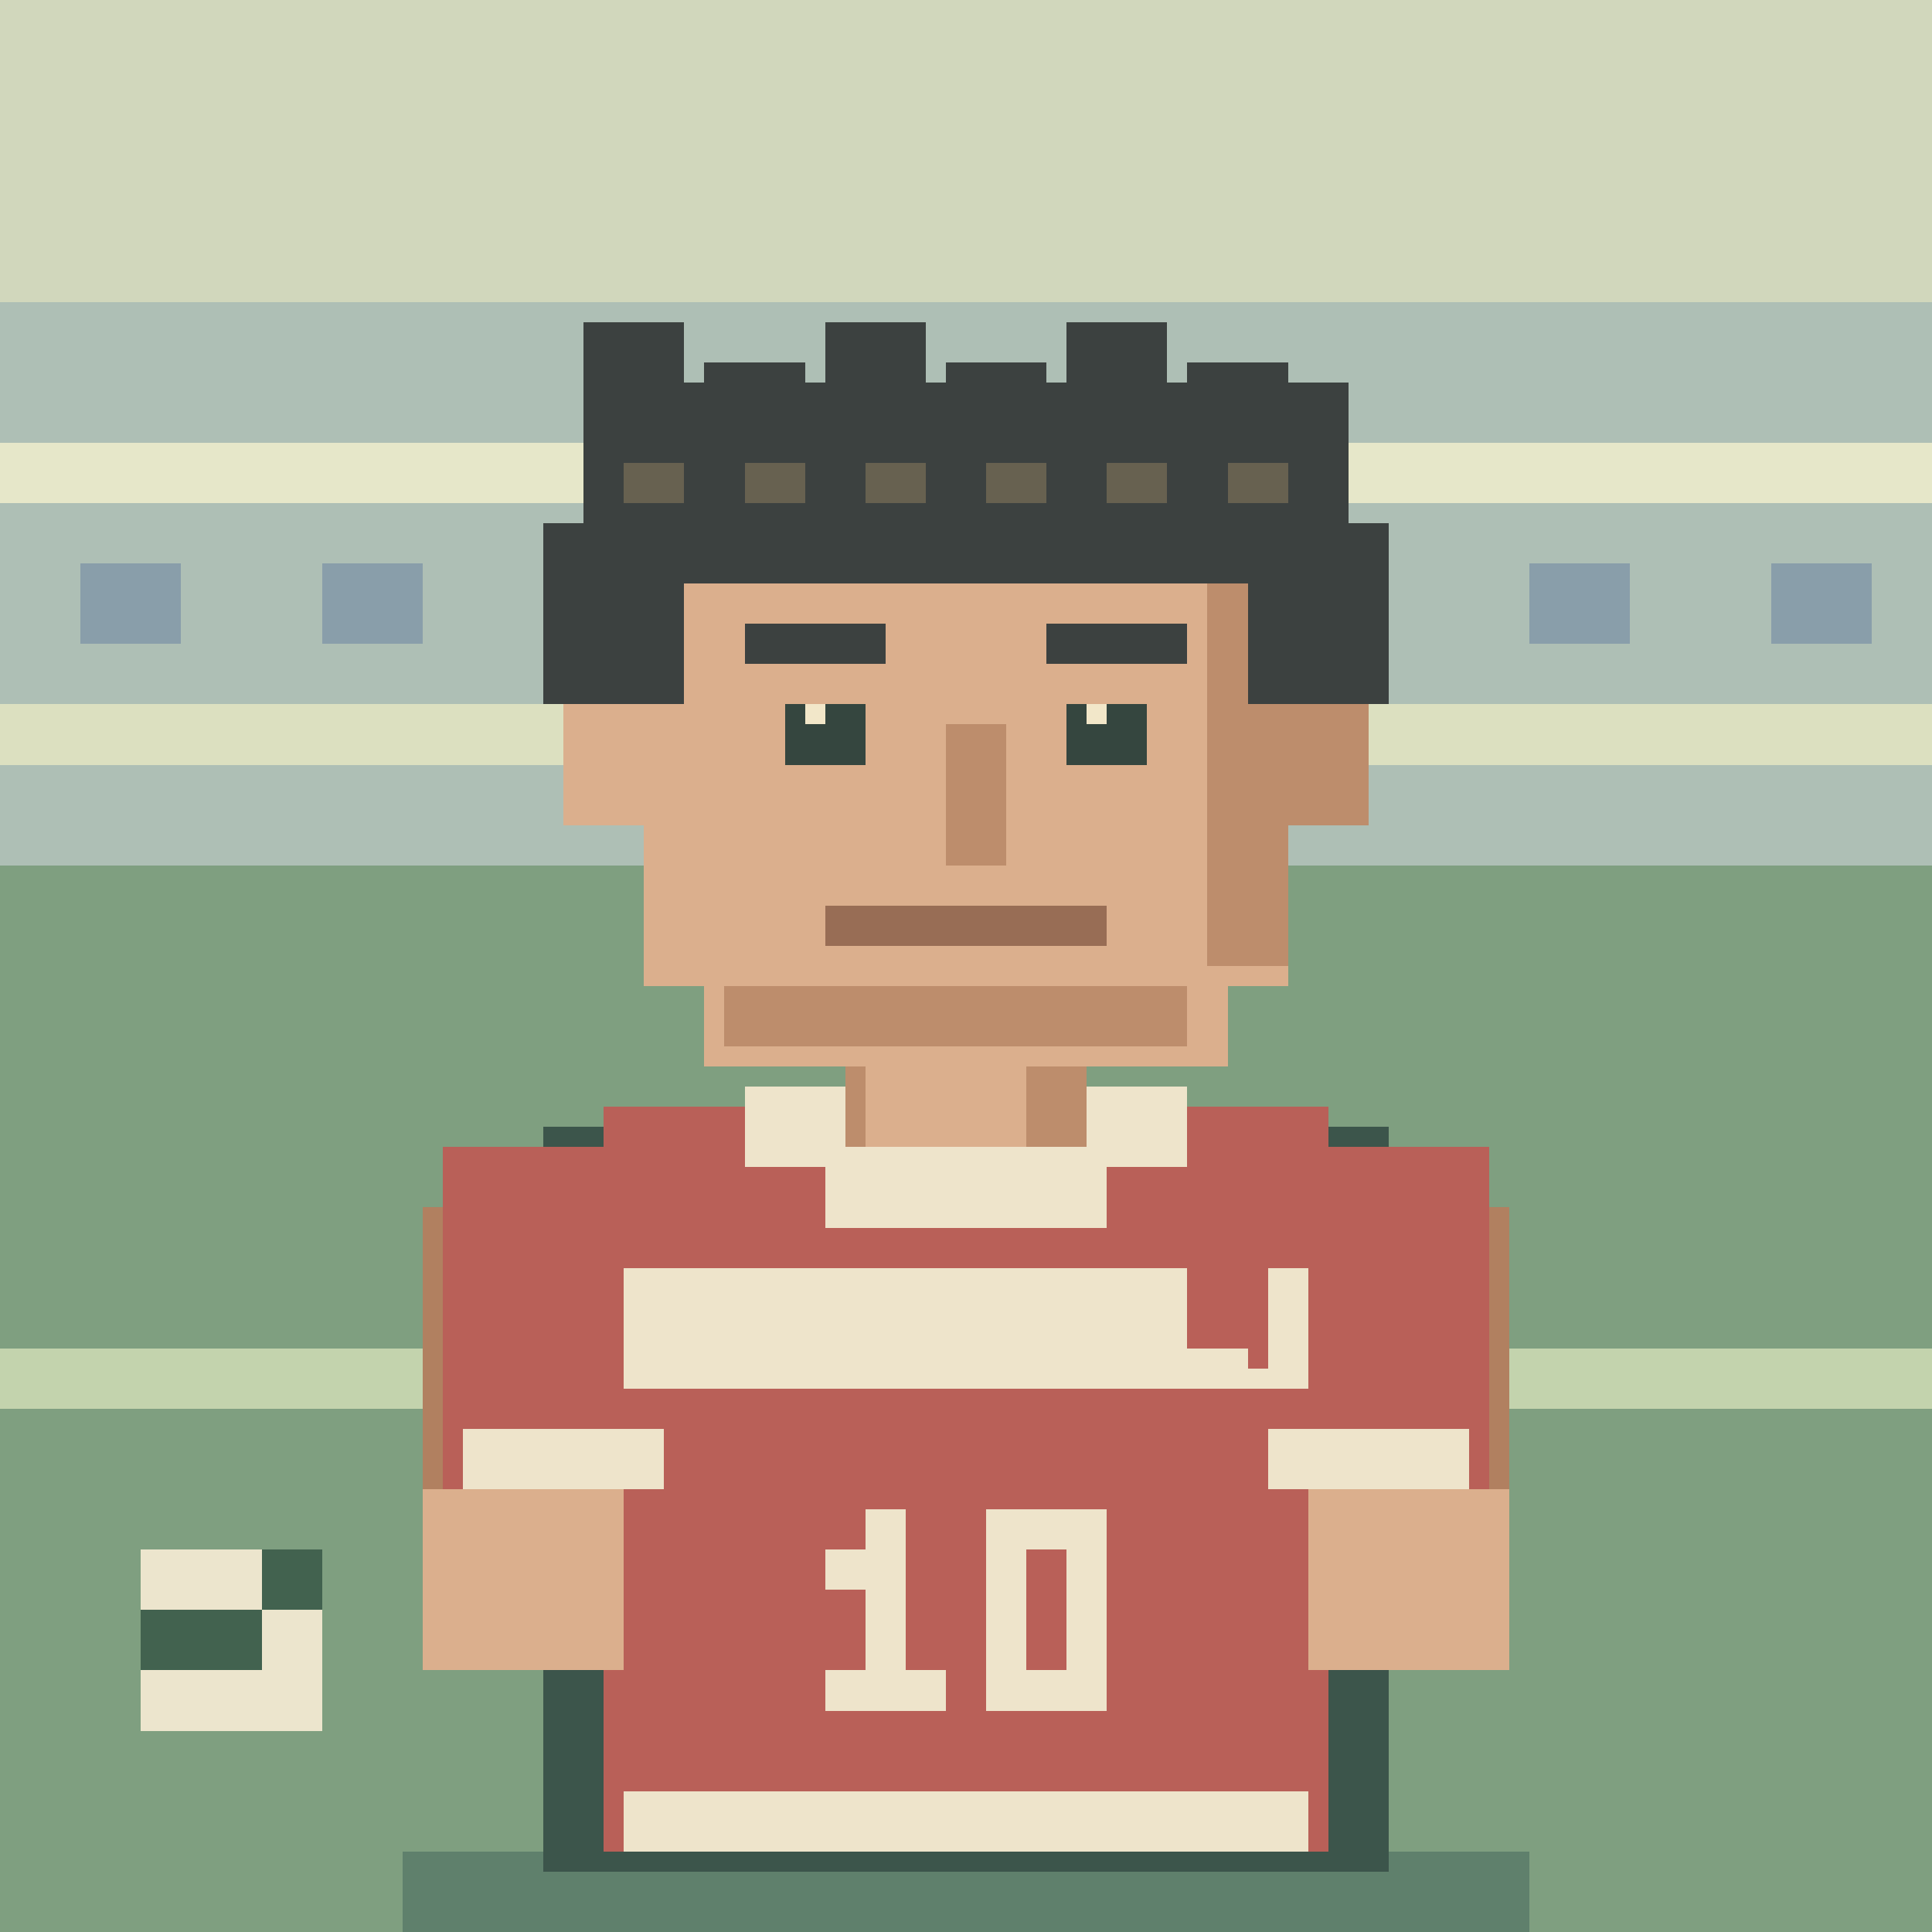
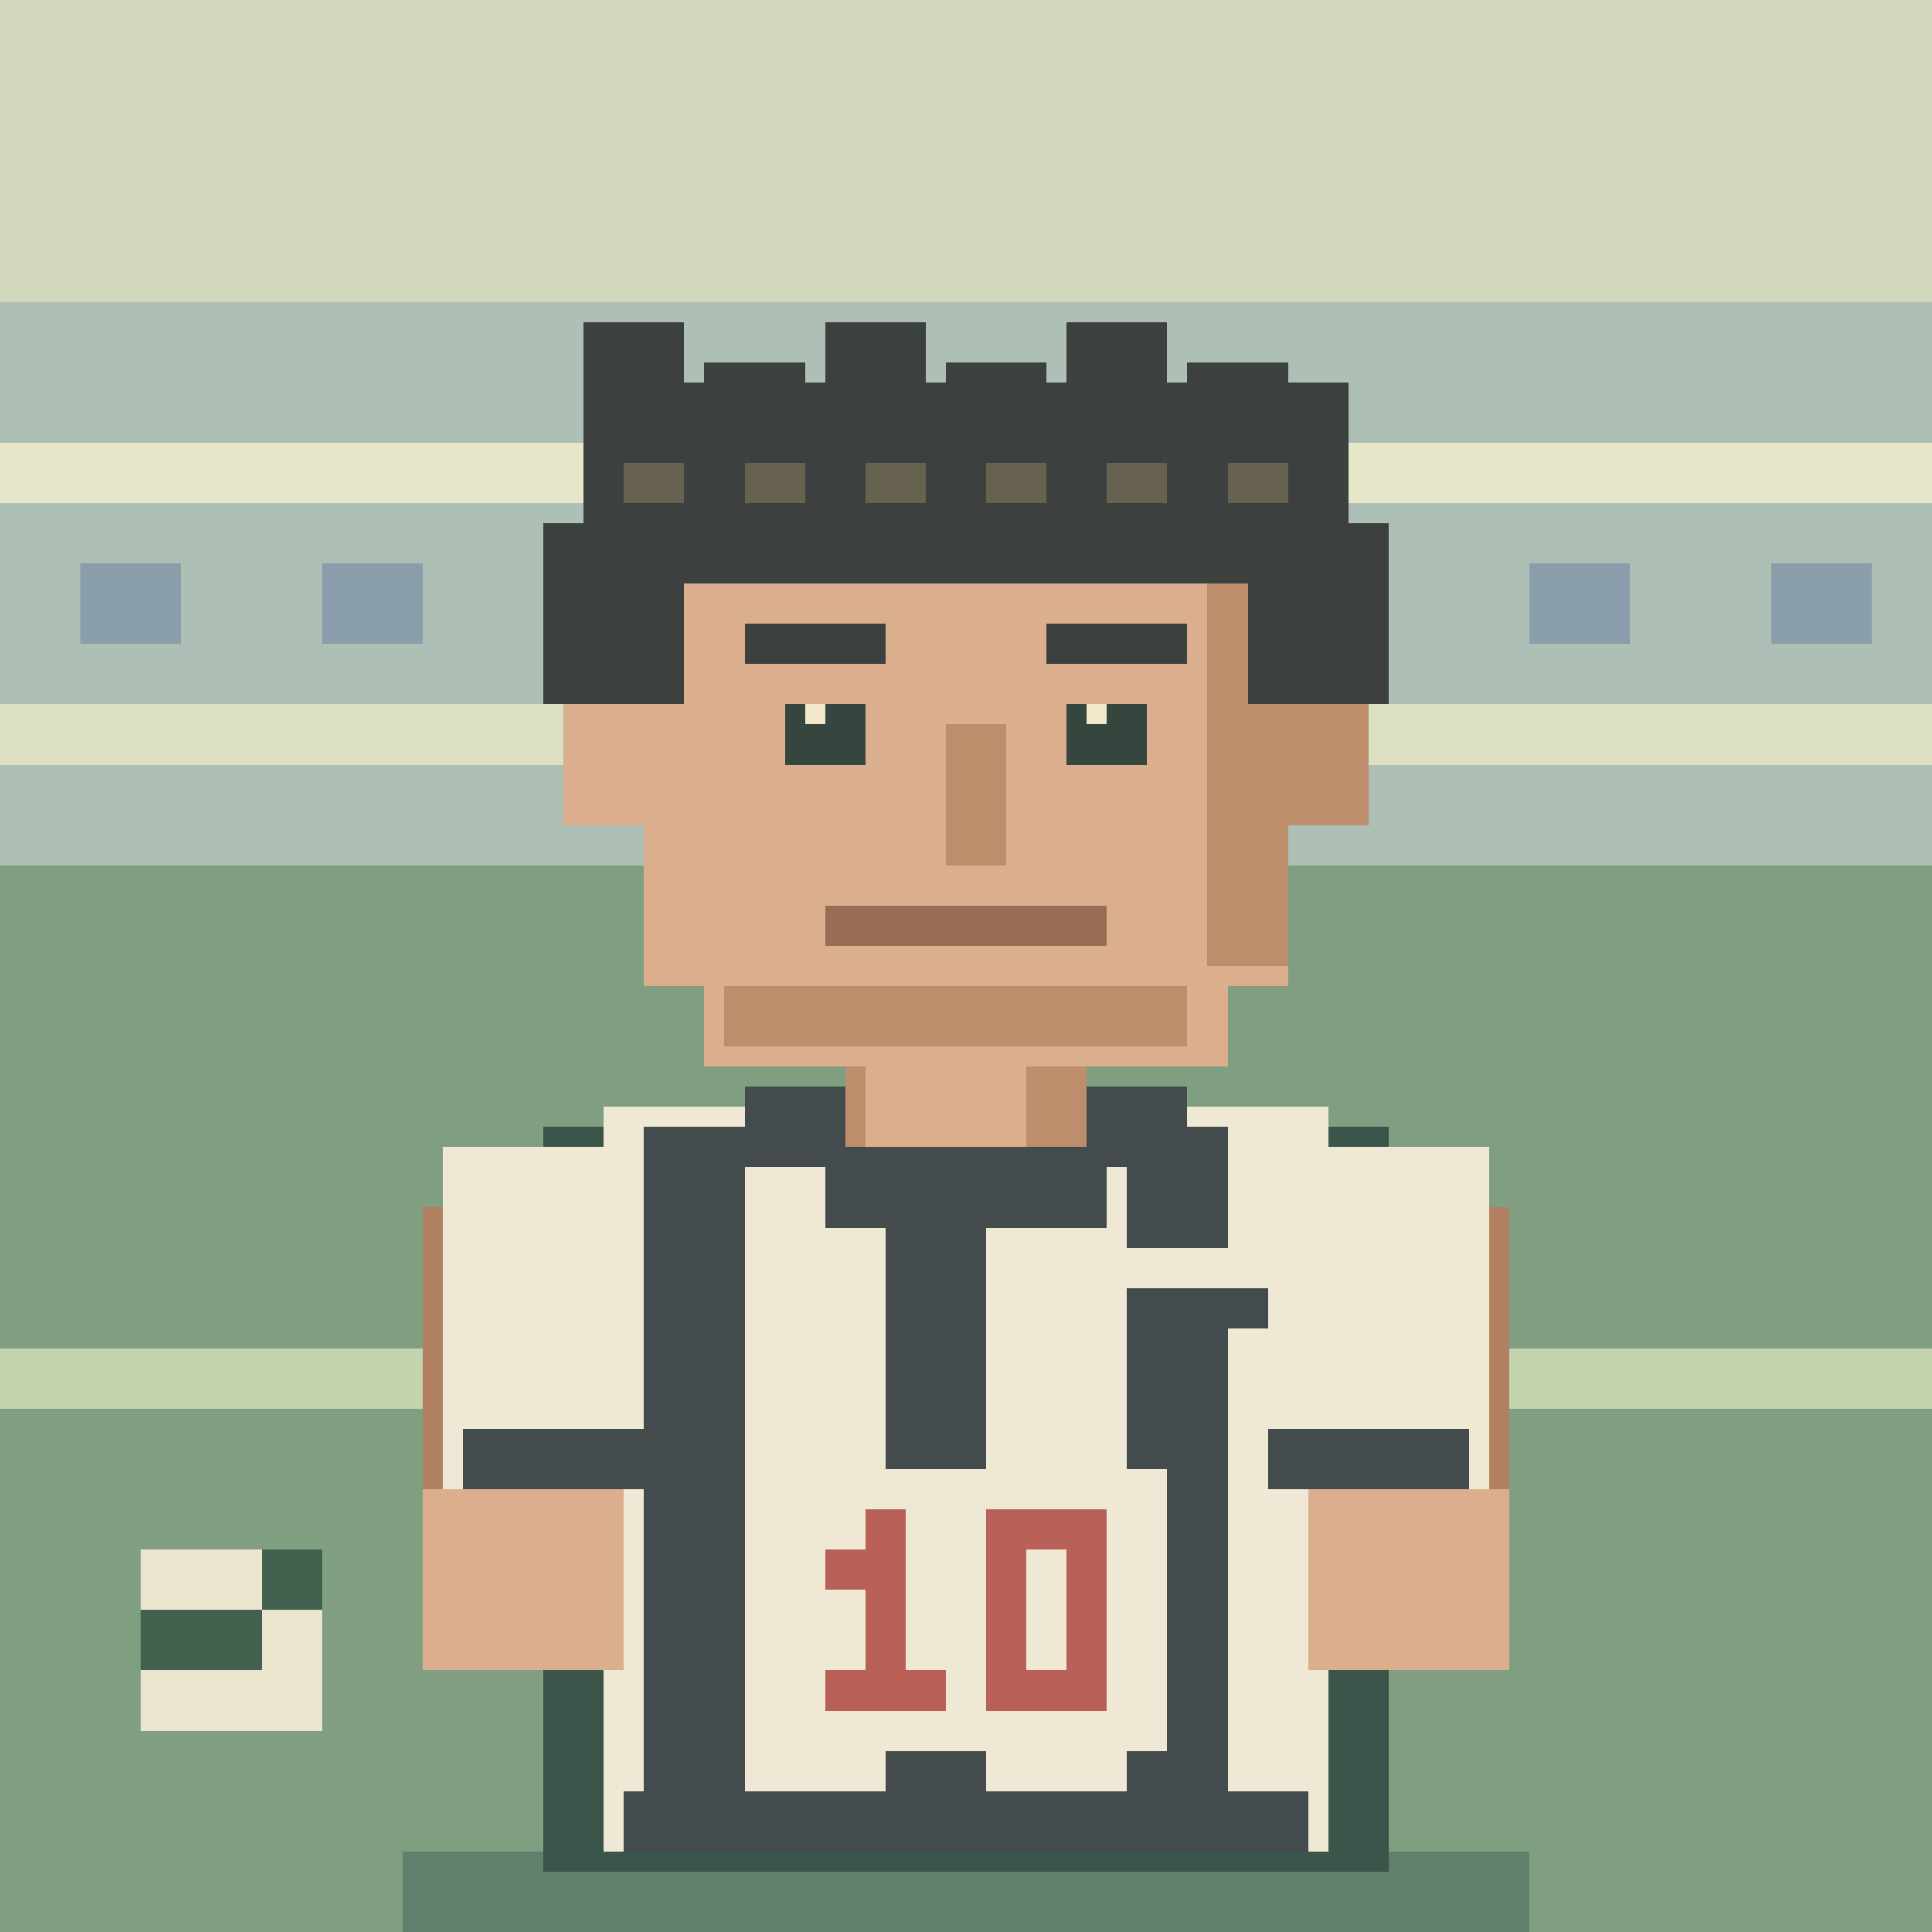
- <svg xmlns="http://www.w3.org/2000/svg" viewBox="0 0 96 96" width="96" height="96" role="img" aria-label="Sergen Yalçın — Türkiye milli formasıyla temsili piksel portre" shape-rendering="crispEdges">
+ <svg xmlns="http://www.w3.org/2000/svg" viewBox="0 0 96 96" width="96" height="96" role="img" aria-label="Sergen Yalçın — Beşiktaş tarihî kulüp renkleriyle temsili piksel portre" shape-rendering="crispEdges">
  <rect x="0" y="0" width="96" height="96" fill="#d1d7bc" />
  <rect x="0" y="15" width="96" height="28" fill="#aebfb5" />
  <rect x="0" y="22" width="96" height="3" fill="#e6e7c9" />
  <rect x="0" y="35" width="96" height="3" fill="#dce0c0" />
  <rect x="4" y="28" width="5" height="4" fill="#899eaa" />
  <rect x="16" y="28" width="5" height="4" fill="#899eaa" />
  <rect x="28" y="28" width="5" height="4" fill="#899eaa" />
  <rect x="40" y="28" width="5" height="4" fill="#899eaa" />
  <rect x="52" y="28" width="5" height="4" fill="#899eaa" />
  <rect x="64" y="28" width="5" height="4" fill="#899eaa" />
  <rect x="76" y="28" width="5" height="4" fill="#899eaa" />
  <rect x="88" y="28" width="5" height="4" fill="#899eaa" />
  <rect x="0" y="43" width="96" height="53" fill="#7f9f80" />
  <rect x="0" y="67" width="96" height="3" fill="#c3d3ad" />
  <rect x="46" y="43" width="4" height="53" fill="#c3d3ad" />
  <rect x="20" y="92" width="56" height="4" fill="#5f806c" />
  <rect x="27" y="56" width="42" height="37" fill="#3c554b" />
  <rect x="21" y="60" width="11" height="23" fill="#b18060" />
  <rect x="64" y="60" width="11" height="23" fill="#b18060" />
-   <rect x="22" y="57" width="13" height="17" fill="#b96058" />
-   <rect x="61" y="57" width="13" height="17" fill="#b96058" />
-   <rect x="30" y="55" width="36" height="37" fill="#b96058" />
-   <rect x="23" y="71" width="10" height="3" fill="#eee4cb" />
-   <rect x="63" y="71" width="10" height="3" fill="#eee4cb" />
-   <rect x="31" y="63" width="34" height="6" fill="#eee4cb" />
-   <rect x="37" y="54" width="22" height="4" fill="#eee4cb" />
-   <rect x="41" y="58" width="14" height="3" fill="#eee4cb" />
-   <rect x="31" y="89" width="34" height="3" fill="#eee4cb" />
-   <rect x="56" y="62" width="7" height="2" fill="#b96058" />
-   <rect x="56" y="64" width="7" height="2" fill="#eee4cb" />
-   <rect x="56" y="66" width="7" height="2" fill="#b96058" />
+   <rect x="22" y="57" width="13" height="17" fill="#eee8d4" />
+   <rect x="61" y="57" width="13" height="17" fill="#eee8d4" />
+   <rect x="30" y="55" width="36" height="37" fill="#eee8d4" />
+   <rect x="23" y="71" width="10" height="3" fill="#444b4d" />
+   <rect x="63" y="71" width="10" height="3" fill="#444b4d" />
+   <rect x="32" y="56" width="5" height="34" fill="#444b4d" />
+   <rect x="44" y="56" width="5" height="34" fill="#444b4d" />
+   <rect x="56" y="56" width="5" height="34" fill="#444b4d" />
+   <rect x="37" y="54" width="22" height="4" fill="#444b4d" />
+   <rect x="41" y="58" width="14" height="3" fill="#444b4d" />
+   <rect x="31" y="89" width="34" height="3" fill="#444b4d" />
+   <rect x="56" y="62" width="7" height="2" fill="#eee8d4" />
+   <rect x="56" y="64" width="7" height="2" fill="#444b4d" />
  <rect x="21" y="74" width="10" height="9" fill="#dbaf8d" />
  <rect x="65" y="74" width="10" height="9" fill="#dbaf8d" />
  <rect x="42" y="46" width="12" height="11" fill="#bd8d6c" />
  <rect x="43" y="46" width="8" height="11" fill="#dbaf8d" />
  <rect x="32" y="21" width="32" height="28" fill="#dbaf8d" />
  <rect x="35" y="49" width="26" height="4" fill="#dbaf8d" />
  <rect x="28" y="30" width="4" height="11" fill="#dbaf8d" />
  <rect x="64" y="30" width="4" height="11" fill="#bd8d6c" />
  <rect x="60" y="27" width="4" height="21" fill="#bd8d6c" />
  <rect x="36" y="49" width="23" height="3" fill="#bd8d6c" />
  <rect x="29" y="19" width="38" height="10" fill="#3c4140" />
  <rect x="27" y="26" width="7" height="9" fill="#3c4140" />
  <rect x="62" y="26" width="7" height="9" fill="#3c4140" />
  <rect x="29" y="16" width="5" height="6" fill="#3c4140" />
  <rect x="31" y="23" width="3" height="2" fill="#676150" />
  <rect x="35" y="18" width="5" height="6" fill="#3c4140" />
  <rect x="37" y="23" width="3" height="2" fill="#676150" />
  <rect x="41" y="16" width="5" height="6" fill="#3c4140" />
  <rect x="43" y="23" width="3" height="2" fill="#676150" />
  <rect x="47" y="18" width="5" height="6" fill="#3c4140" />
  <rect x="49" y="23" width="3" height="2" fill="#676150" />
  <rect x="53" y="16" width="5" height="6" fill="#3c4140" />
  <rect x="55" y="23" width="3" height="2" fill="#676150" />
  <rect x="59" y="18" width="5" height="6" fill="#3c4140" />
  <rect x="61" y="23" width="3" height="2" fill="#676150" />
  <rect x="37" y="31" width="7" height="2" fill="#3c4140" />
  <rect x="52" y="31" width="7" height="2" fill="#3c4140" />
  <rect x="39" y="35" width="4" height="3" fill="#35463f" />
  <rect x="53" y="35" width="4" height="3" fill="#35463f" />
  <rect x="40" y="35" width="1" height="1" fill="#f2e7c9" />
  <rect x="54" y="35" width="1" height="1" fill="#f2e7c9" />
  <rect x="47" y="36" width="3" height="7" fill="#bd8d6c" />
  <rect x="41" y="45" width="14" height="2" fill="#986d55" />
-   <rect x="38" y="73" width="20" height="14" fill="#b96058" />
-   <rect x="43" y="75" width="2" height="2" fill="#eee4cb" />
-   <rect x="41" y="77" width="2" height="2" fill="#eee4cb" />
-   <rect x="43" y="77" width="2" height="2" fill="#eee4cb" />
-   <rect x="43" y="79" width="2" height="2" fill="#eee4cb" />
-   <rect x="43" y="81" width="2" height="2" fill="#eee4cb" />
-   <rect x="41" y="83" width="2" height="2" fill="#eee4cb" />
-   <rect x="43" y="83" width="2" height="2" fill="#eee4cb" />
-   <rect x="45" y="83" width="2" height="2" fill="#eee4cb" />
-   <rect x="49" y="75" width="2" height="2" fill="#eee4cb" />
-   <rect x="51" y="75" width="2" height="2" fill="#eee4cb" />
-   <rect x="53" y="75" width="2" height="2" fill="#eee4cb" />
-   <rect x="49" y="77" width="2" height="2" fill="#eee4cb" />
-   <rect x="53" y="77" width="2" height="2" fill="#eee4cb" />
-   <rect x="49" y="79" width="2" height="2" fill="#eee4cb" />
-   <rect x="53" y="79" width="2" height="2" fill="#eee4cb" />
-   <rect x="49" y="81" width="2" height="2" fill="#eee4cb" />
-   <rect x="53" y="81" width="2" height="2" fill="#eee4cb" />
-   <rect x="49" y="83" width="2" height="2" fill="#eee4cb" />
-   <rect x="51" y="83" width="2" height="2" fill="#eee4cb" />
-   <rect x="53" y="83" width="2" height="2" fill="#eee4cb" />
+   <rect x="38" y="73" width="20" height="14" fill="#eee8d4" />
+   <rect x="43" y="75" width="2" height="2" fill="#b96058" />
+   <rect x="41" y="77" width="2" height="2" fill="#b96058" />
+   <rect x="43" y="77" width="2" height="2" fill="#b96058" />
+   <rect x="43" y="79" width="2" height="2" fill="#b96058" />
+   <rect x="43" y="81" width="2" height="2" fill="#b96058" />
+   <rect x="41" y="83" width="2" height="2" fill="#b96058" />
+   <rect x="43" y="83" width="2" height="2" fill="#b96058" />
+   <rect x="45" y="83" width="2" height="2" fill="#b96058" />
+   <rect x="49" y="75" width="2" height="2" fill="#b96058" />
+   <rect x="51" y="75" width="2" height="2" fill="#b96058" />
+   <rect x="53" y="75" width="2" height="2" fill="#b96058" />
+   <rect x="49" y="77" width="2" height="2" fill="#b96058" />
+   <rect x="53" y="77" width="2" height="2" fill="#b96058" />
+   <rect x="49" y="79" width="2" height="2" fill="#b96058" />
+   <rect x="53" y="79" width="2" height="2" fill="#b96058" />
+   <rect x="49" y="81" width="2" height="2" fill="#b96058" />
+   <rect x="53" y="81" width="2" height="2" fill="#b96058" />
+   <rect x="49" y="83" width="2" height="2" fill="#b96058" />
+   <rect x="51" y="83" width="2" height="2" fill="#b96058" />
+   <rect x="53" y="83" width="2" height="2" fill="#b96058" />
  <rect x="7" y="77" width="9" height="9" fill="#ece5cd" />
  <rect x="10" y="80" width="3" height="3" fill="#42624f" />
  <rect x="7" y="80" width="3" height="3" fill="#42624f" />
  <rect x="13" y="77" width="3" height="3" fill="#42624f" />
-   <rect x="56" y="63" width="6" height="6" fill="#eee4cb" />
-   <rect x="59" y="63" width="4" height="4" fill="#b96058" />
-   <rect x="63" y="63" width="2" height="2" fill="#eee4cb" />
</svg>
